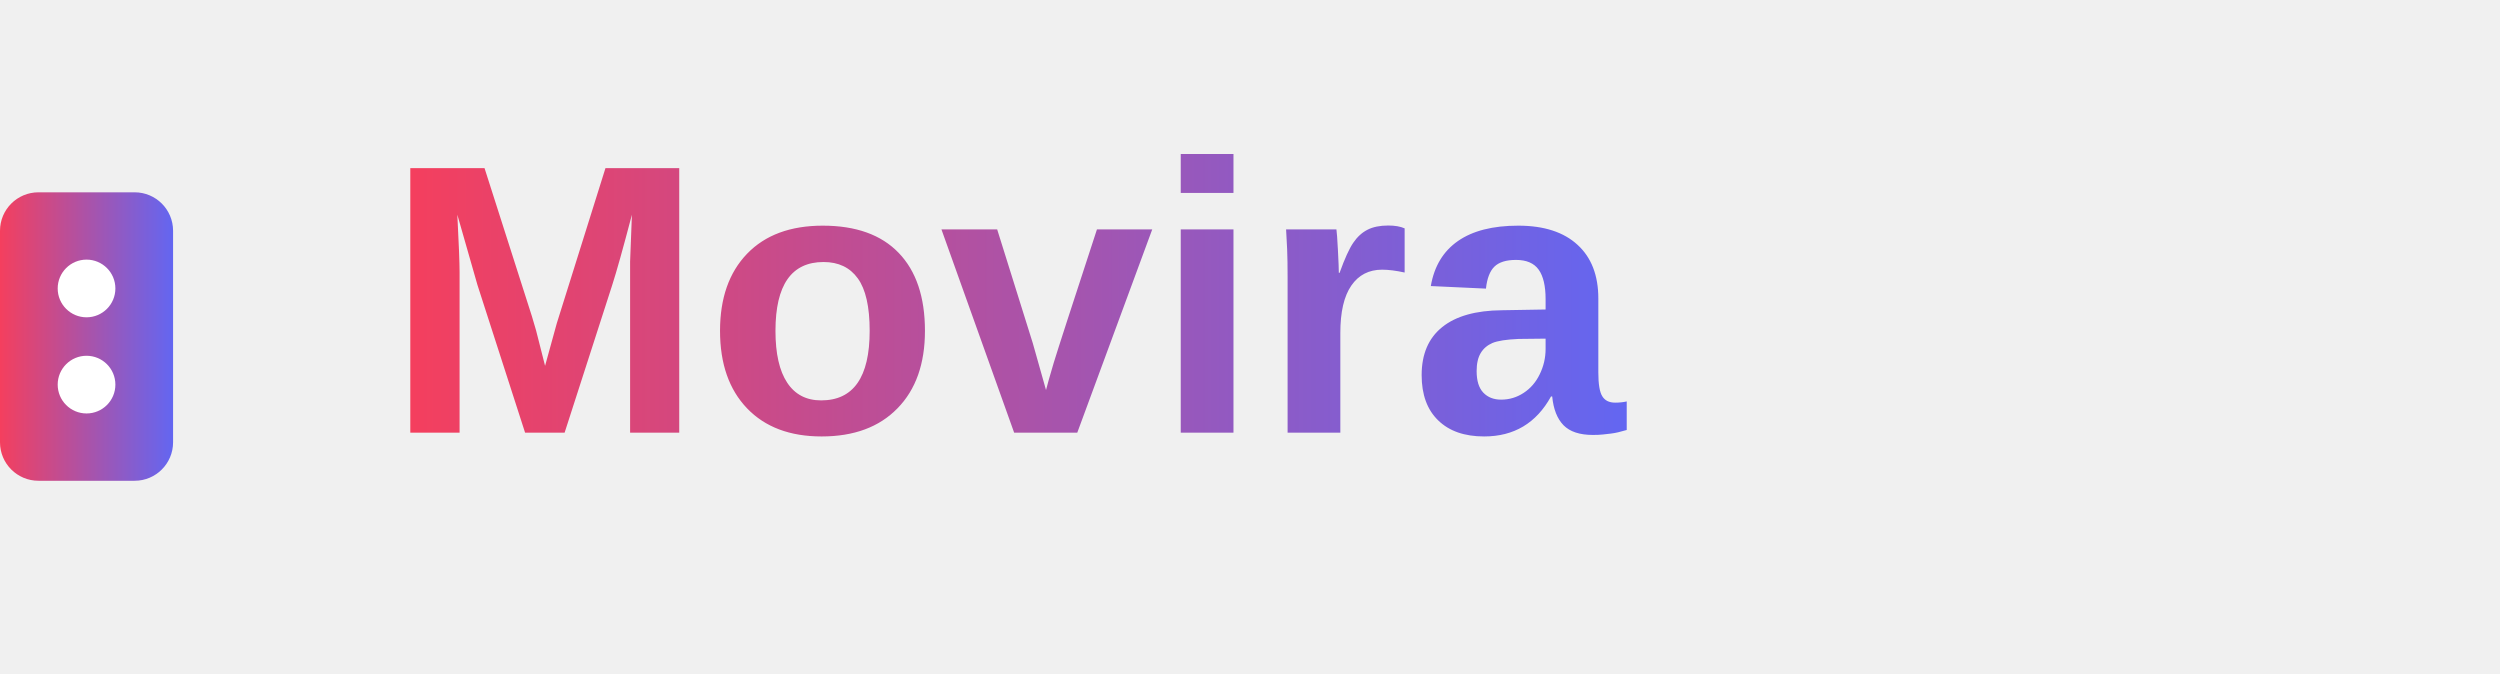
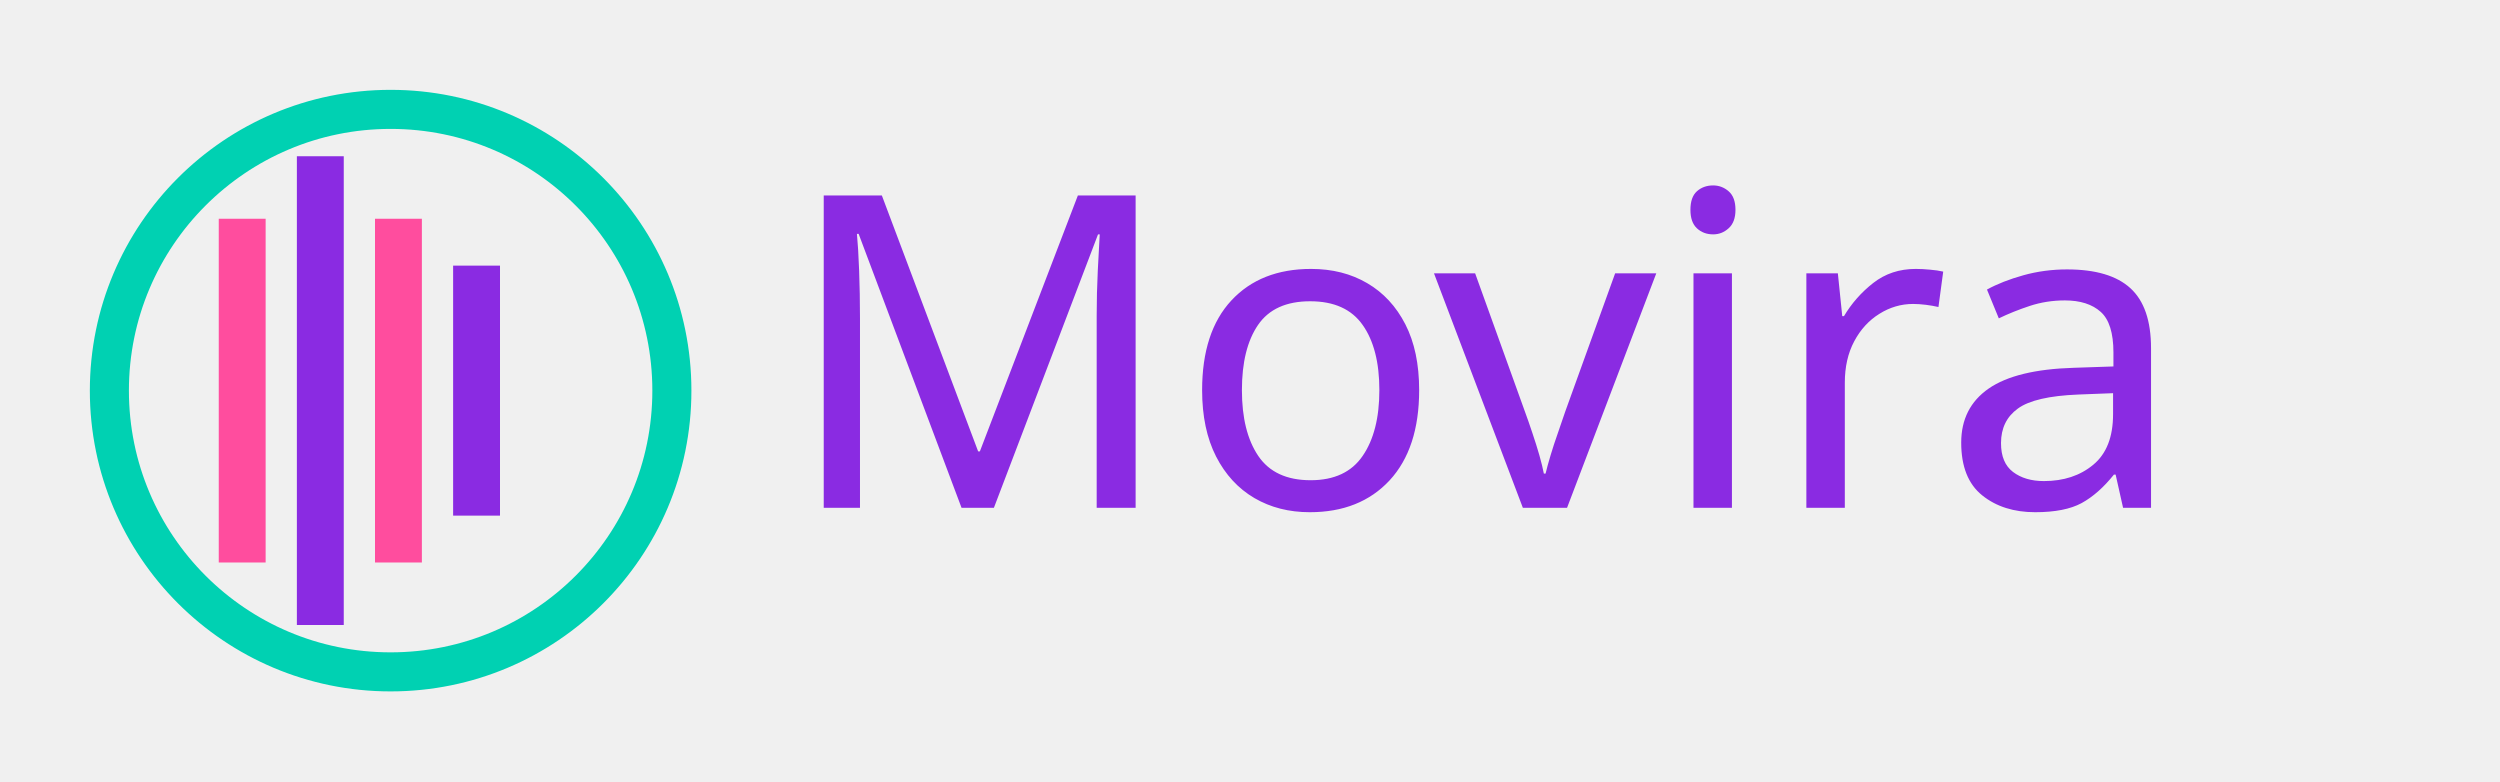
- <svg xmlns="http://www.w3.org/2000/svg" width="260" height="70" viewBox="0 0 260 70">
-   <defs>
-     <linearGradient id="grad3" x1="0%" y1="0%" x2="100%" y2="0%">
-       <stop offset="0%" stop-color="#f43f5e" />
-       <stop offset="100%" stop-color="#6366F1" />
-     </linearGradient>
-   </defs>
-   <rect x="0" y="20" width="18" height="30" rx="4" fill="url(#grad3)" />
-   <circle cx="9" cy="30" r="3" fill="white" />
-   <circle cx="9" cy="40" r="3" fill="white" />
-   <text x="40" y="45" font-family="Poppins, Arial, sans-serif" font-size="40" font-weight="700" fill="url(#grad3)">
-     Movira
-   </text>
+ <svg xmlns="http://www.w3.org/2000/svg" width="320" height="100" viewBox="0 0 320 100" fill="none">
+   <text x="100" y="65" font-family="Clash Display, sans-serif" font-size="56" fill="#8A2BE2">Movira</text>
+   <circle cx="50" cy="50" r="36" stroke="#00D1B2" stroke-width="5" fill="none" />
+   <rect x="28" y="28" width="6" height="44" fill="#FF4D9E" />
+   <rect x="38" y="20" width="6" height="60" fill="#8A2BE2" />
+   <rect x="48" y="28" width="6" height="44" fill="#FF4D9E" />
+   <rect x="58" y="34" width="6" height="32" fill="#8A2BE2" />
</svg>
